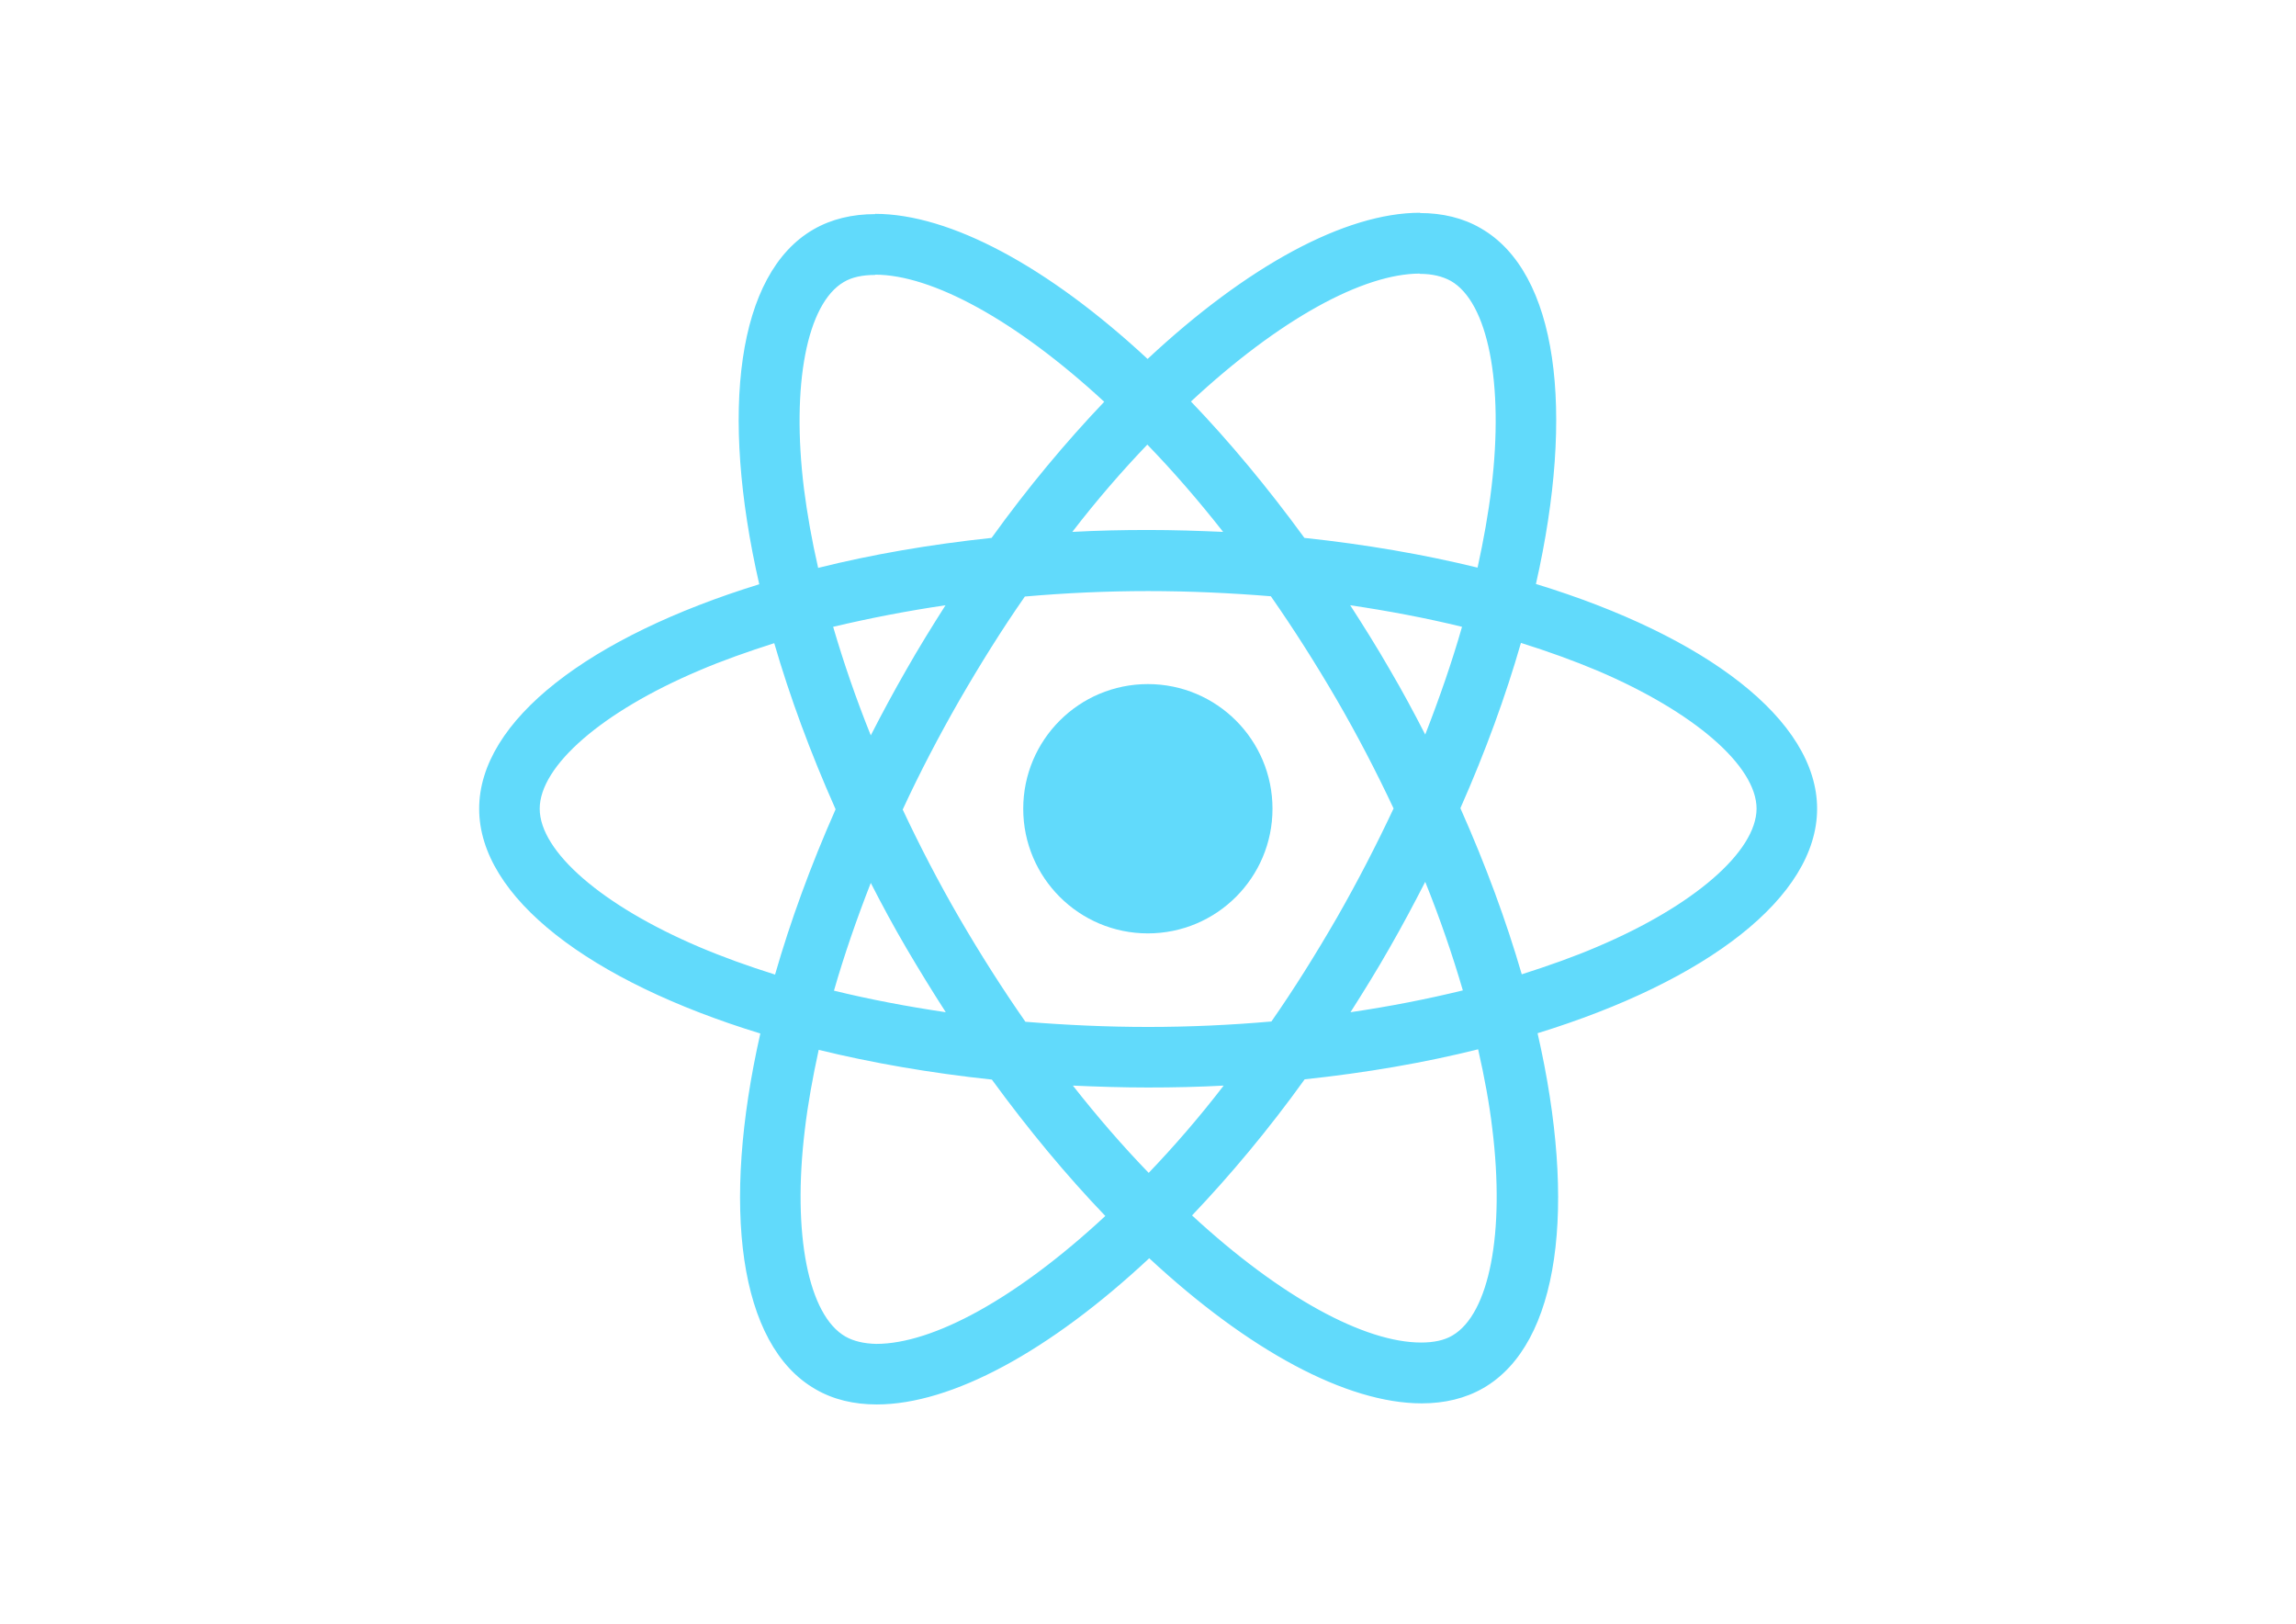
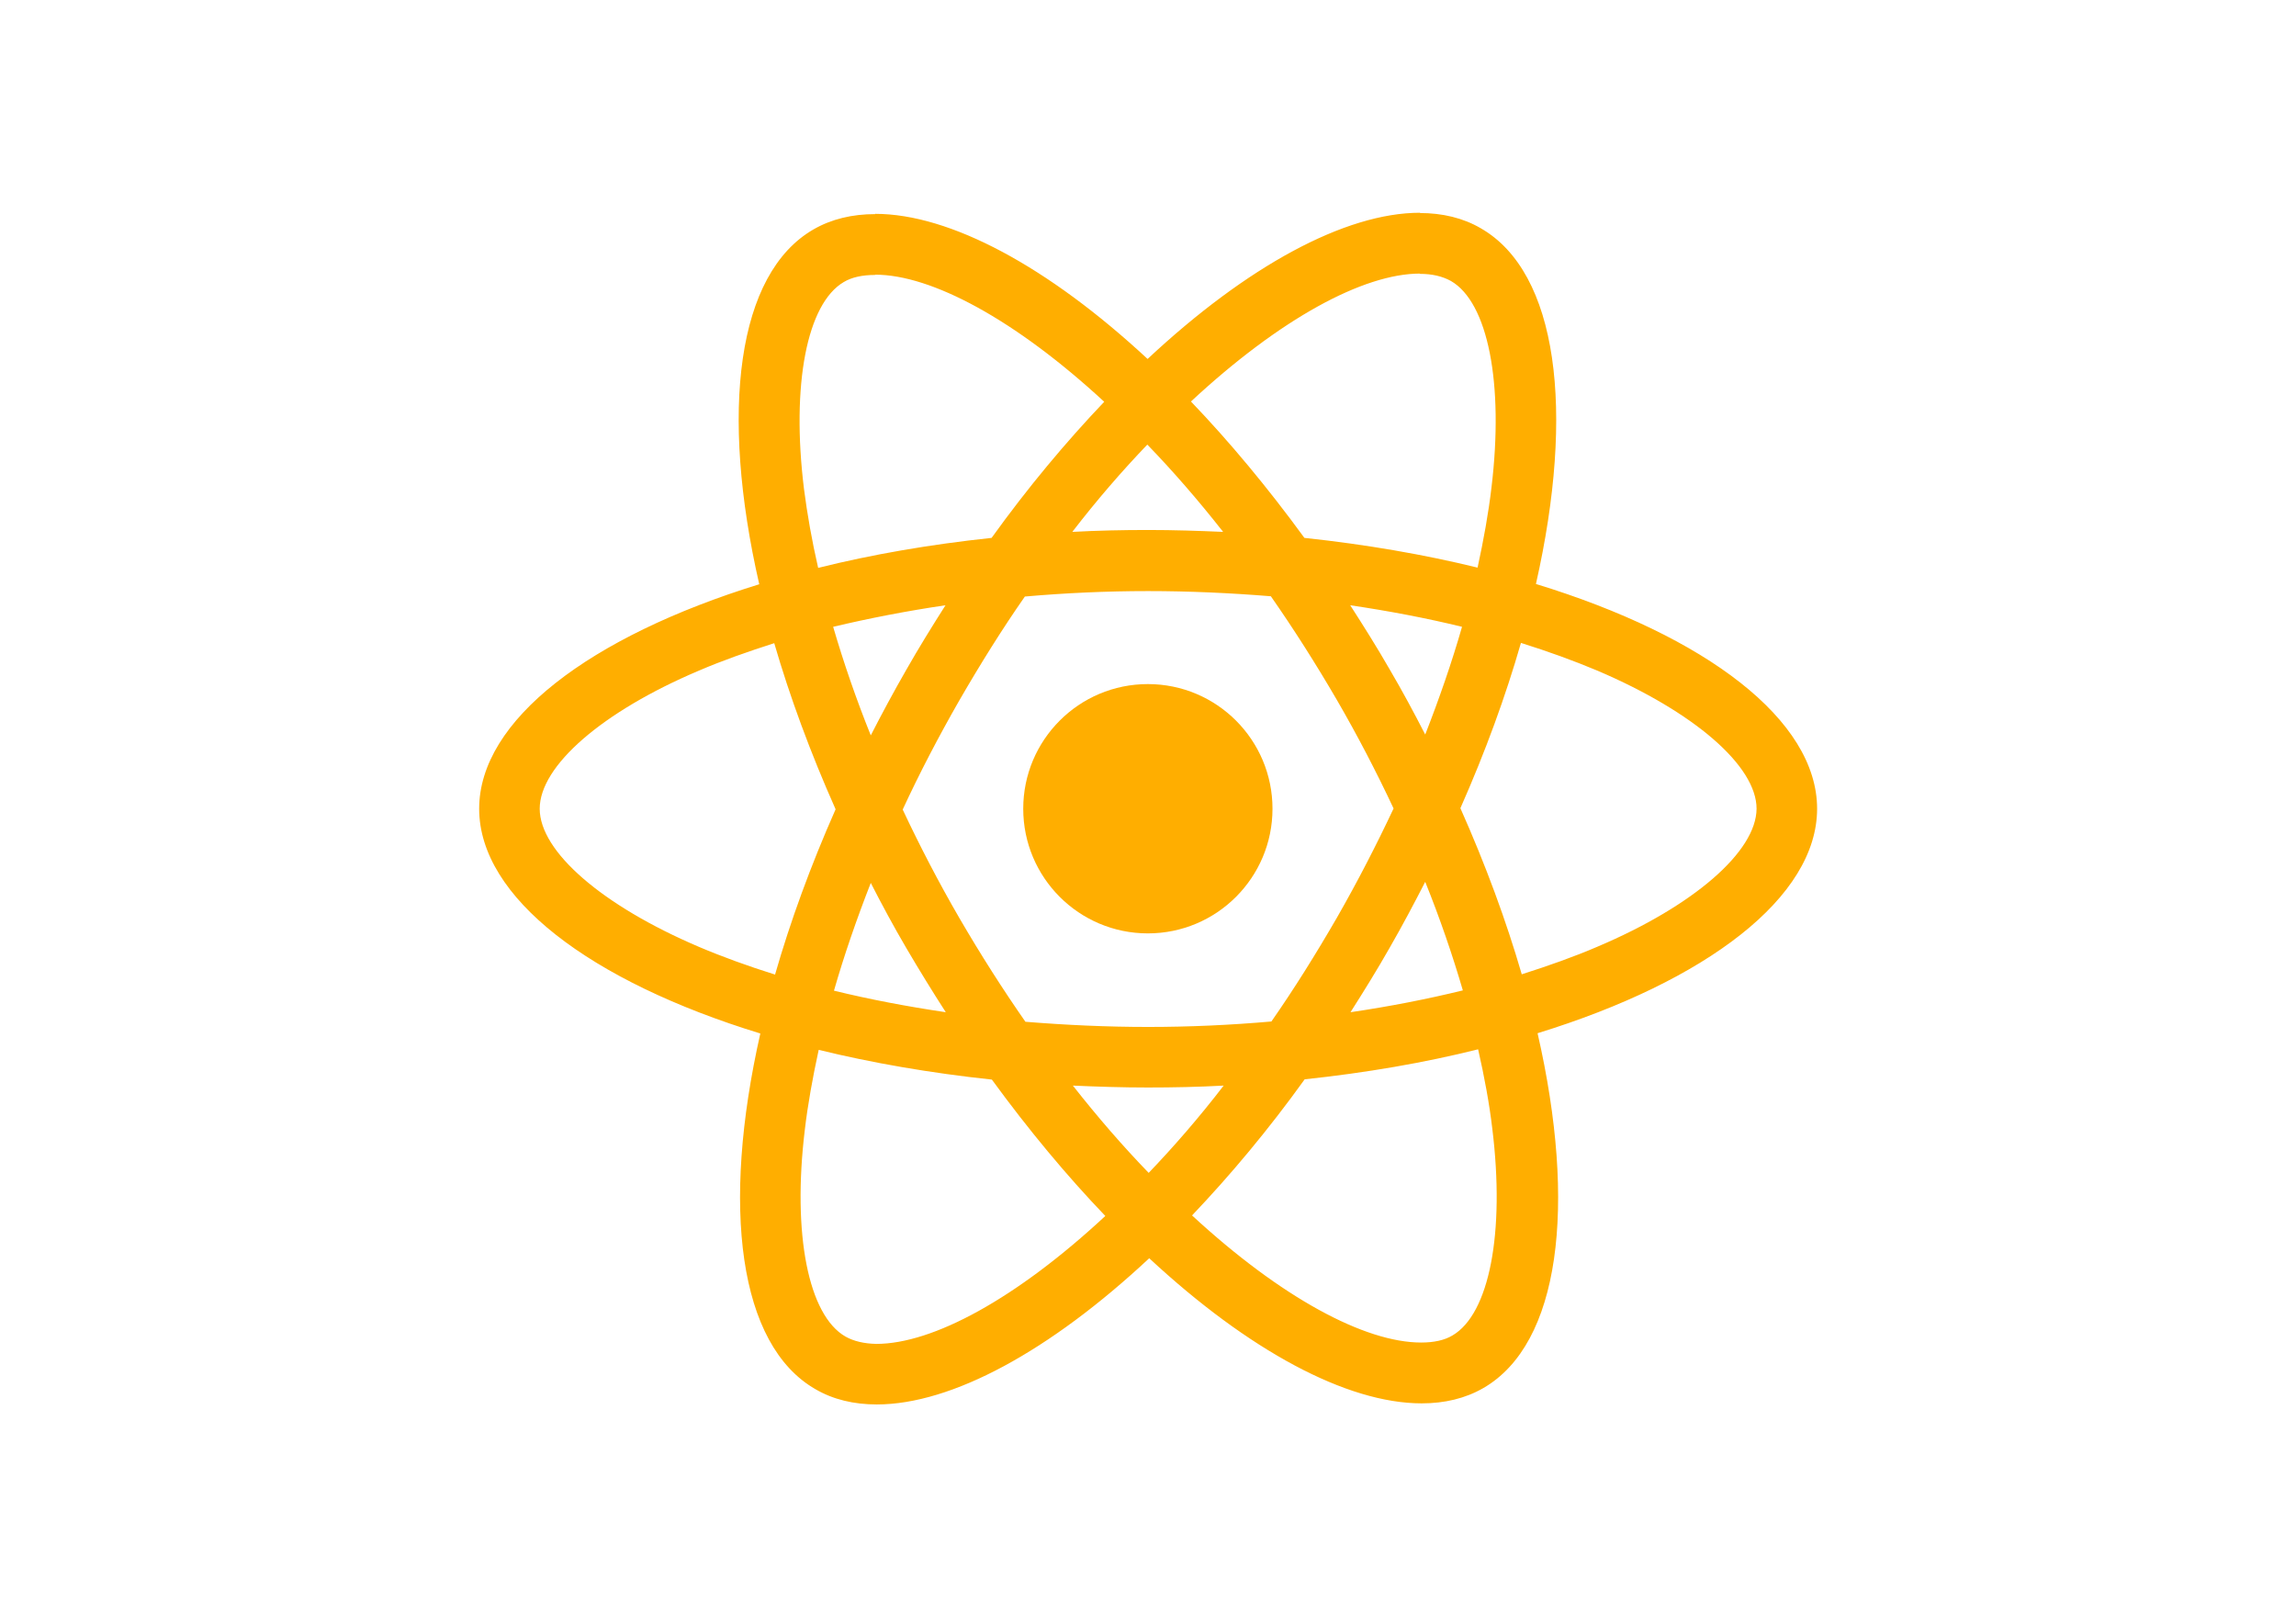
<svg xmlns="http://www.w3.org/2000/svg" viewBox="0 0 841.9 595.3">
-   <g fill="#61DAFB">
+   <g fill="rgba(255,174,0,255)">
    <path d="M666.3 296.5c0-32.5-40.7-63.3-103.1-82.4 14.4-63.6 8-114.2-20.2-130.4-6.5-3.8-14.1-5.6-22.4-5.6v22.3c4.6 0 8.3.9 11.4 2.6 13.6 7.8 19.5 37.5 14.9 75.7-1.1 9.4-2.9 19.3-5.1 29.4-19.6-4.8-41-8.5-63.5-10.9-13.5-18.5-27.5-35.3-41.6-50 32.6-30.3 63.2-46.9 84-46.9V78c-27.5 0-63.5 19.6-99.9 53.6-36.4-33.8-72.4-53.2-99.9-53.2v22.3c20.7 0 51.4 16.5 84 46.6-14 14.7-28 31.4-41.3 49.9-22.6 2.4-44 6.1-63.6 11-2.3-10-4-19.7-5.2-29-4.7-38.2 1.1-67.9 14.6-75.8 3-1.8 6.9-2.6 11.5-2.6V78.5c-8.4 0-16 1.8-22.6 5.6-28.1 16.2-34.4 66.7-19.9 130.1-62.2 19.2-102.7 49.9-102.7 82.3 0 32.5 40.7 63.3 103.1 82.4-14.4 63.6-8 114.2 20.2 130.4 6.5 3.8 14.1 5.6 22.5 5.6 27.5 0 63.5-19.6 99.9-53.6 36.4 33.8 72.4 53.2 99.9 53.2 8.4 0 16-1.8 22.6-5.6 28.1-16.2 34.4-66.7 19.9-130.1 62-19.1 102.5-49.9 102.5-82.3zm-130.2-66.7c-3.7 12.9-8.3 26.2-13.5 39.5-4.1-8-8.4-16-13.1-24-4.6-8-9.5-15.8-14.4-23.4 14.2 2.1 27.9 4.7 41 7.9zm-45.8 106.5c-7.8 13.5-15.8 26.3-24.1 38.2-14.9 1.3-30 2-45.2 2-15.1 0-30.2-.7-45-1.9-8.3-11.9-16.4-24.6-24.2-38-7.6-13.1-14.5-26.4-20.8-39.8 6.2-13.4 13.2-26.8 20.7-39.9 7.8-13.5 15.8-26.3 24.1-38.2 14.9-1.3 30-2 45.2-2 15.1 0 30.2.7 45 1.9 8.3 11.9 16.4 24.6 24.2 38 7.6 13.1 14.5 26.4 20.8 39.8-6.3 13.4-13.2 26.8-20.7 39.9zm32.3-13c5.4 13.4 10 26.8 13.8 39.8-13.1 3.2-26.9 5.9-41.2 8 4.9-7.7 9.8-15.6 14.4-23.7 4.6-8 8.9-16.1 13-24.1zM421.2 430c-9.3-9.6-18.6-20.3-27.8-32 9 .4 18.2.7 27.5.7 9.4 0 18.7-.2 27.8-.7-9 11.7-18.3 22.4-27.5 32zm-74.4-58.9c-14.2-2.1-27.9-4.7-41-7.9 3.7-12.9 8.3-26.2 13.5-39.5 4.1 8 8.4 16 13.1 24 4.7 8 9.5 15.8 14.4 23.4zM420.7 163c9.3 9.6 18.6 20.3 27.8 32-9-.4-18.2-.7-27.5-.7-9.4 0-18.7.2-27.8.7 9-11.7 18.3-22.4 27.5-32zm-74 58.9c-4.9 7.7-9.8 15.6-14.4 23.7-4.6 8-8.9 16-13 24-5.4-13.4-10-26.8-13.8-39.8 13.1-3.1 26.9-5.8 41.2-7.9zm-90.5 125.2c-35.4-15.1-58.3-34.9-58.3-50.6 0-15.7 22.9-35.6 58.3-50.6 8.6-3.7 18-7 27.7-10.1 5.7 19.6 13.2 40 22.5 60.9-9.2 20.8-16.6 41.1-22.2 60.6-9.9-3.1-19.3-6.5-28-10.2zM310 490c-13.6-7.8-19.5-37.5-14.9-75.7 1.1-9.4 2.9-19.3 5.1-29.4 19.6 4.8 41 8.5 63.5 10.9 13.5 18.5 27.5 35.3 41.6 50-32.6 30.3-63.2 46.9-84 46.9-4.5-.1-8.3-1-11.3-2.7zm237.2-76.2c4.7 38.2-1.1 67.9-14.6 75.8-3 1.8-6.9 2.6-11.5 2.6-20.7 0-51.4-16.5-84-46.6 14-14.7 28-31.4 41.3-49.9 22.6-2.4 44-6.1 63.6-11 2.3 10.1 4.1 19.8 5.2 29.1zm38.5-66.7c-8.6 3.7-18 7-27.7 10.1-5.7-19.6-13.2-40-22.5-60.9 9.2-20.8 16.6-41.1 22.2-60.6 9.9 3.1 19.3 6.5 28.1 10.2 35.4 15.1 58.3 34.9 58.3 50.6-.1 15.7-23 35.6-58.4 50.6zM320.8 78.4z" />
    <circle cx="420.9" cy="296.5" r="45.7" />
    <path d="M520.5 78.1z" />
  </g>
</svg>
